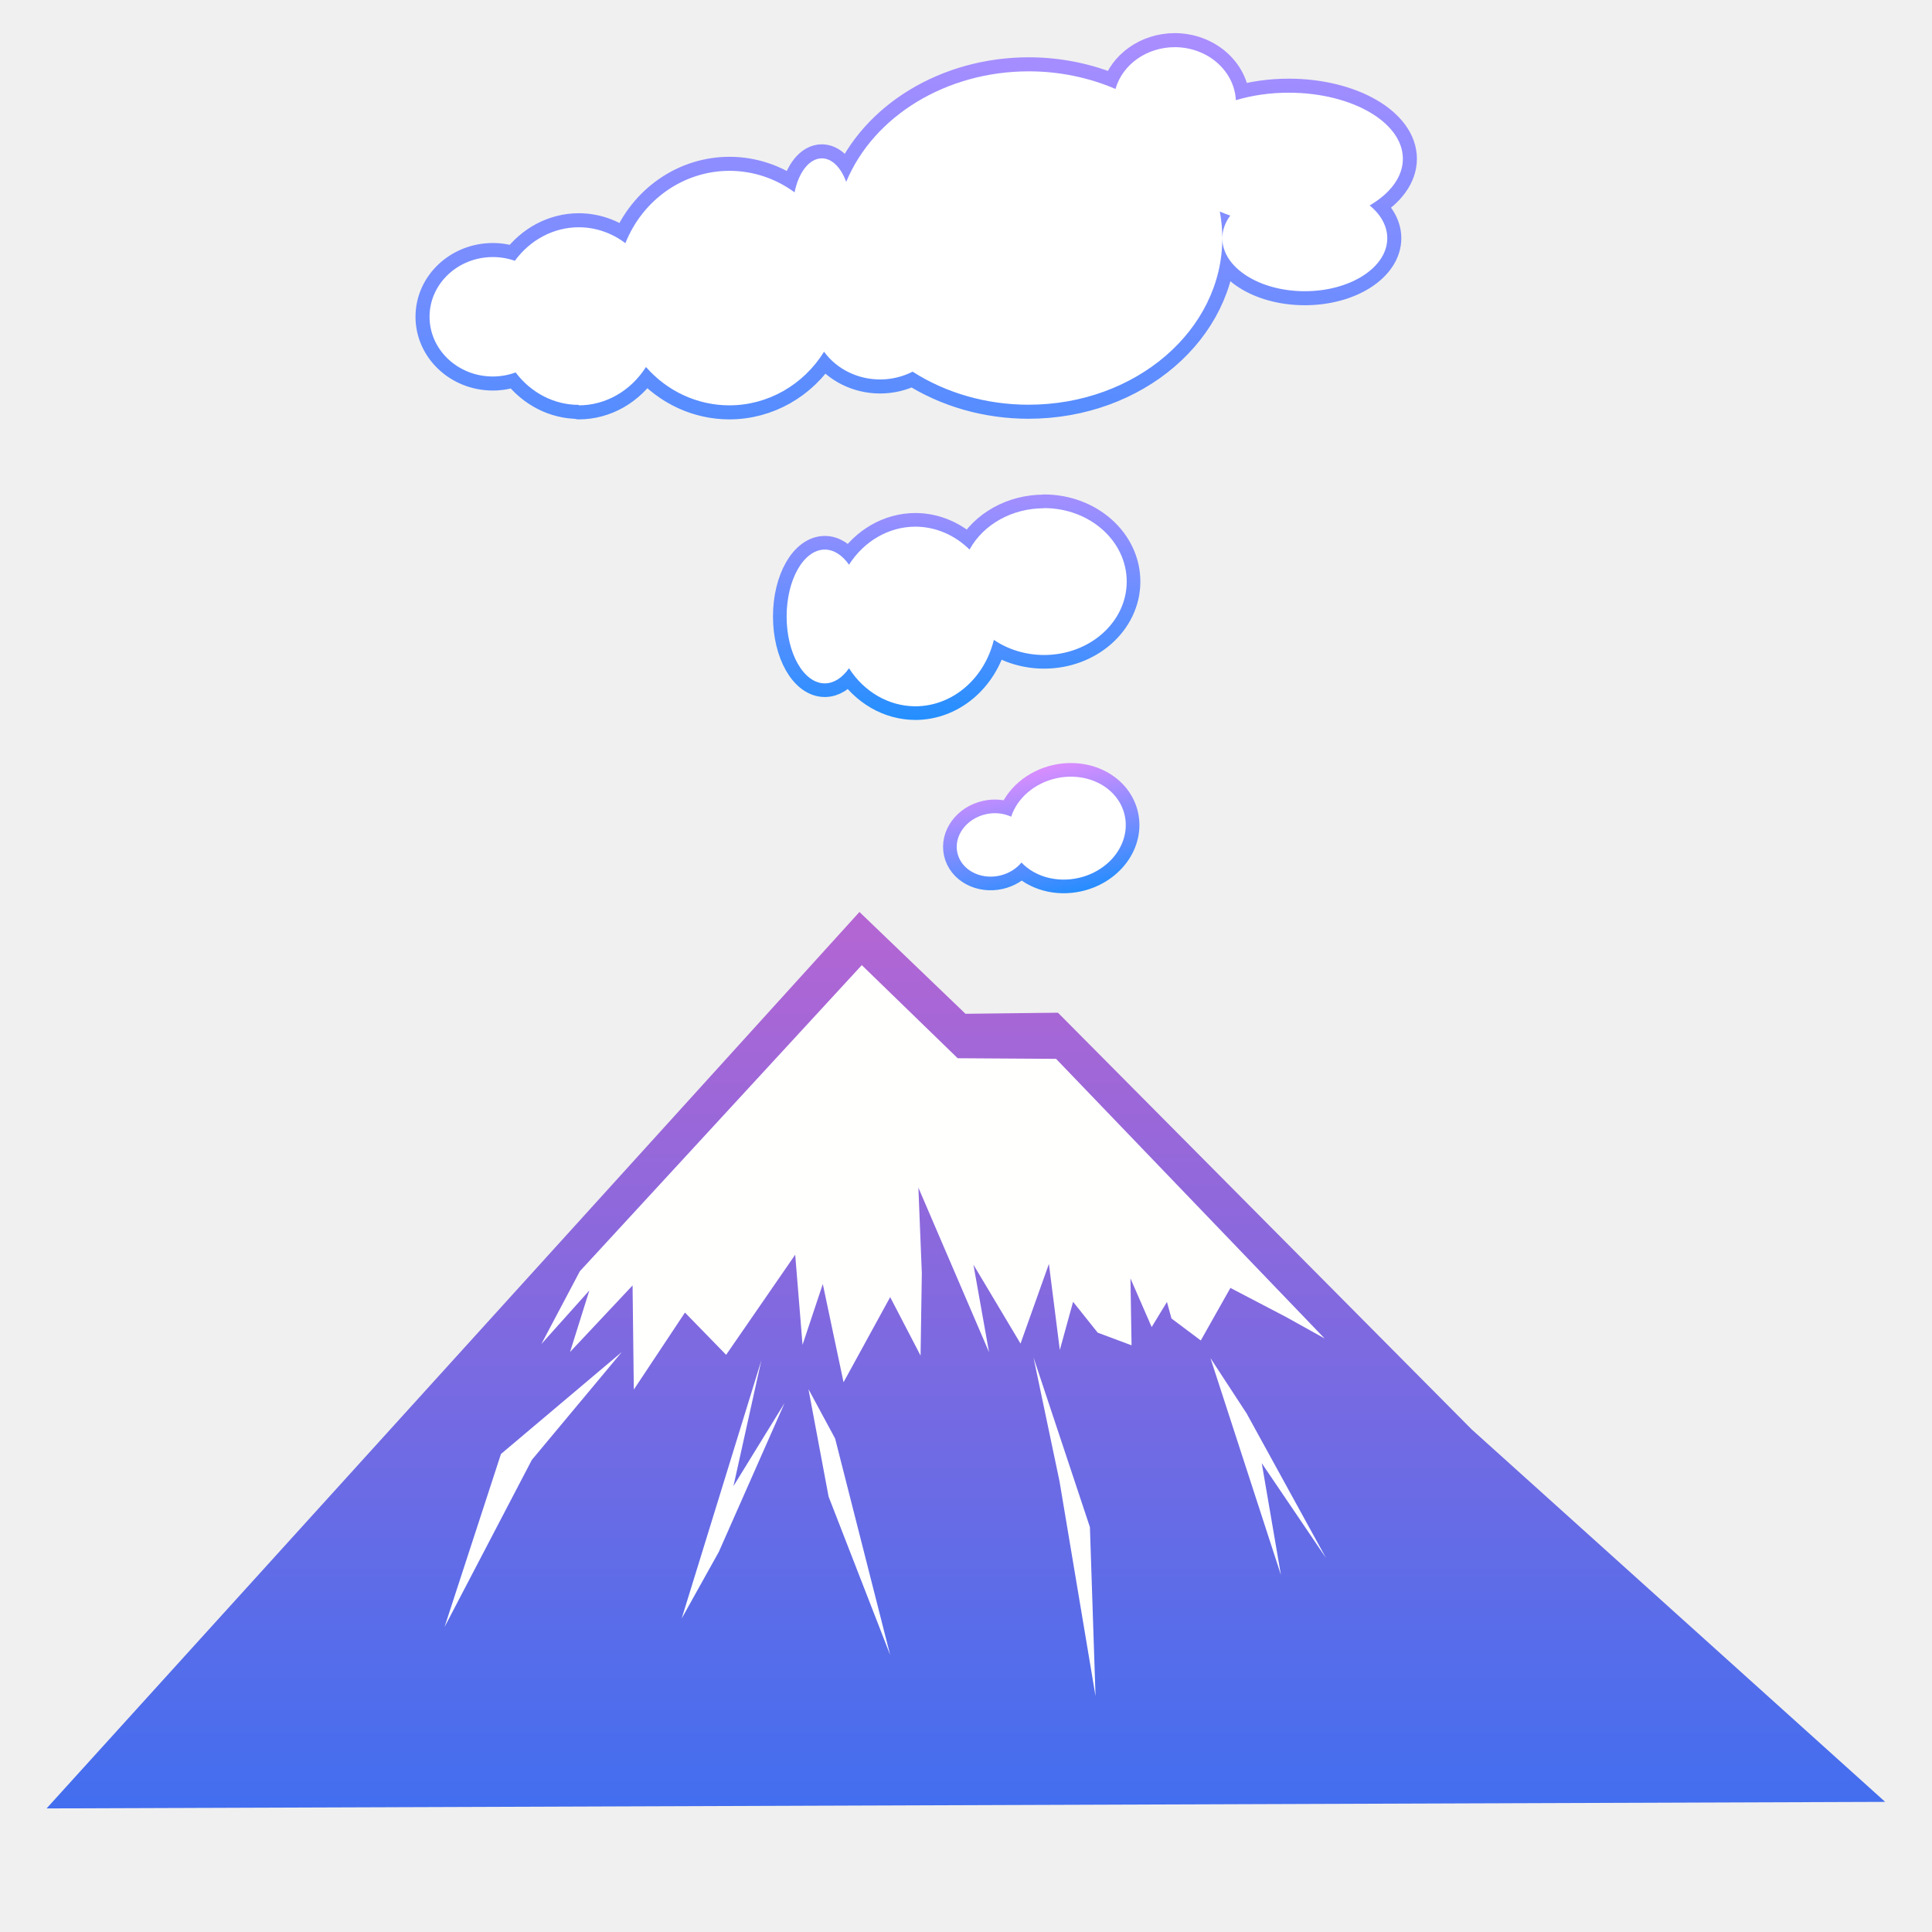
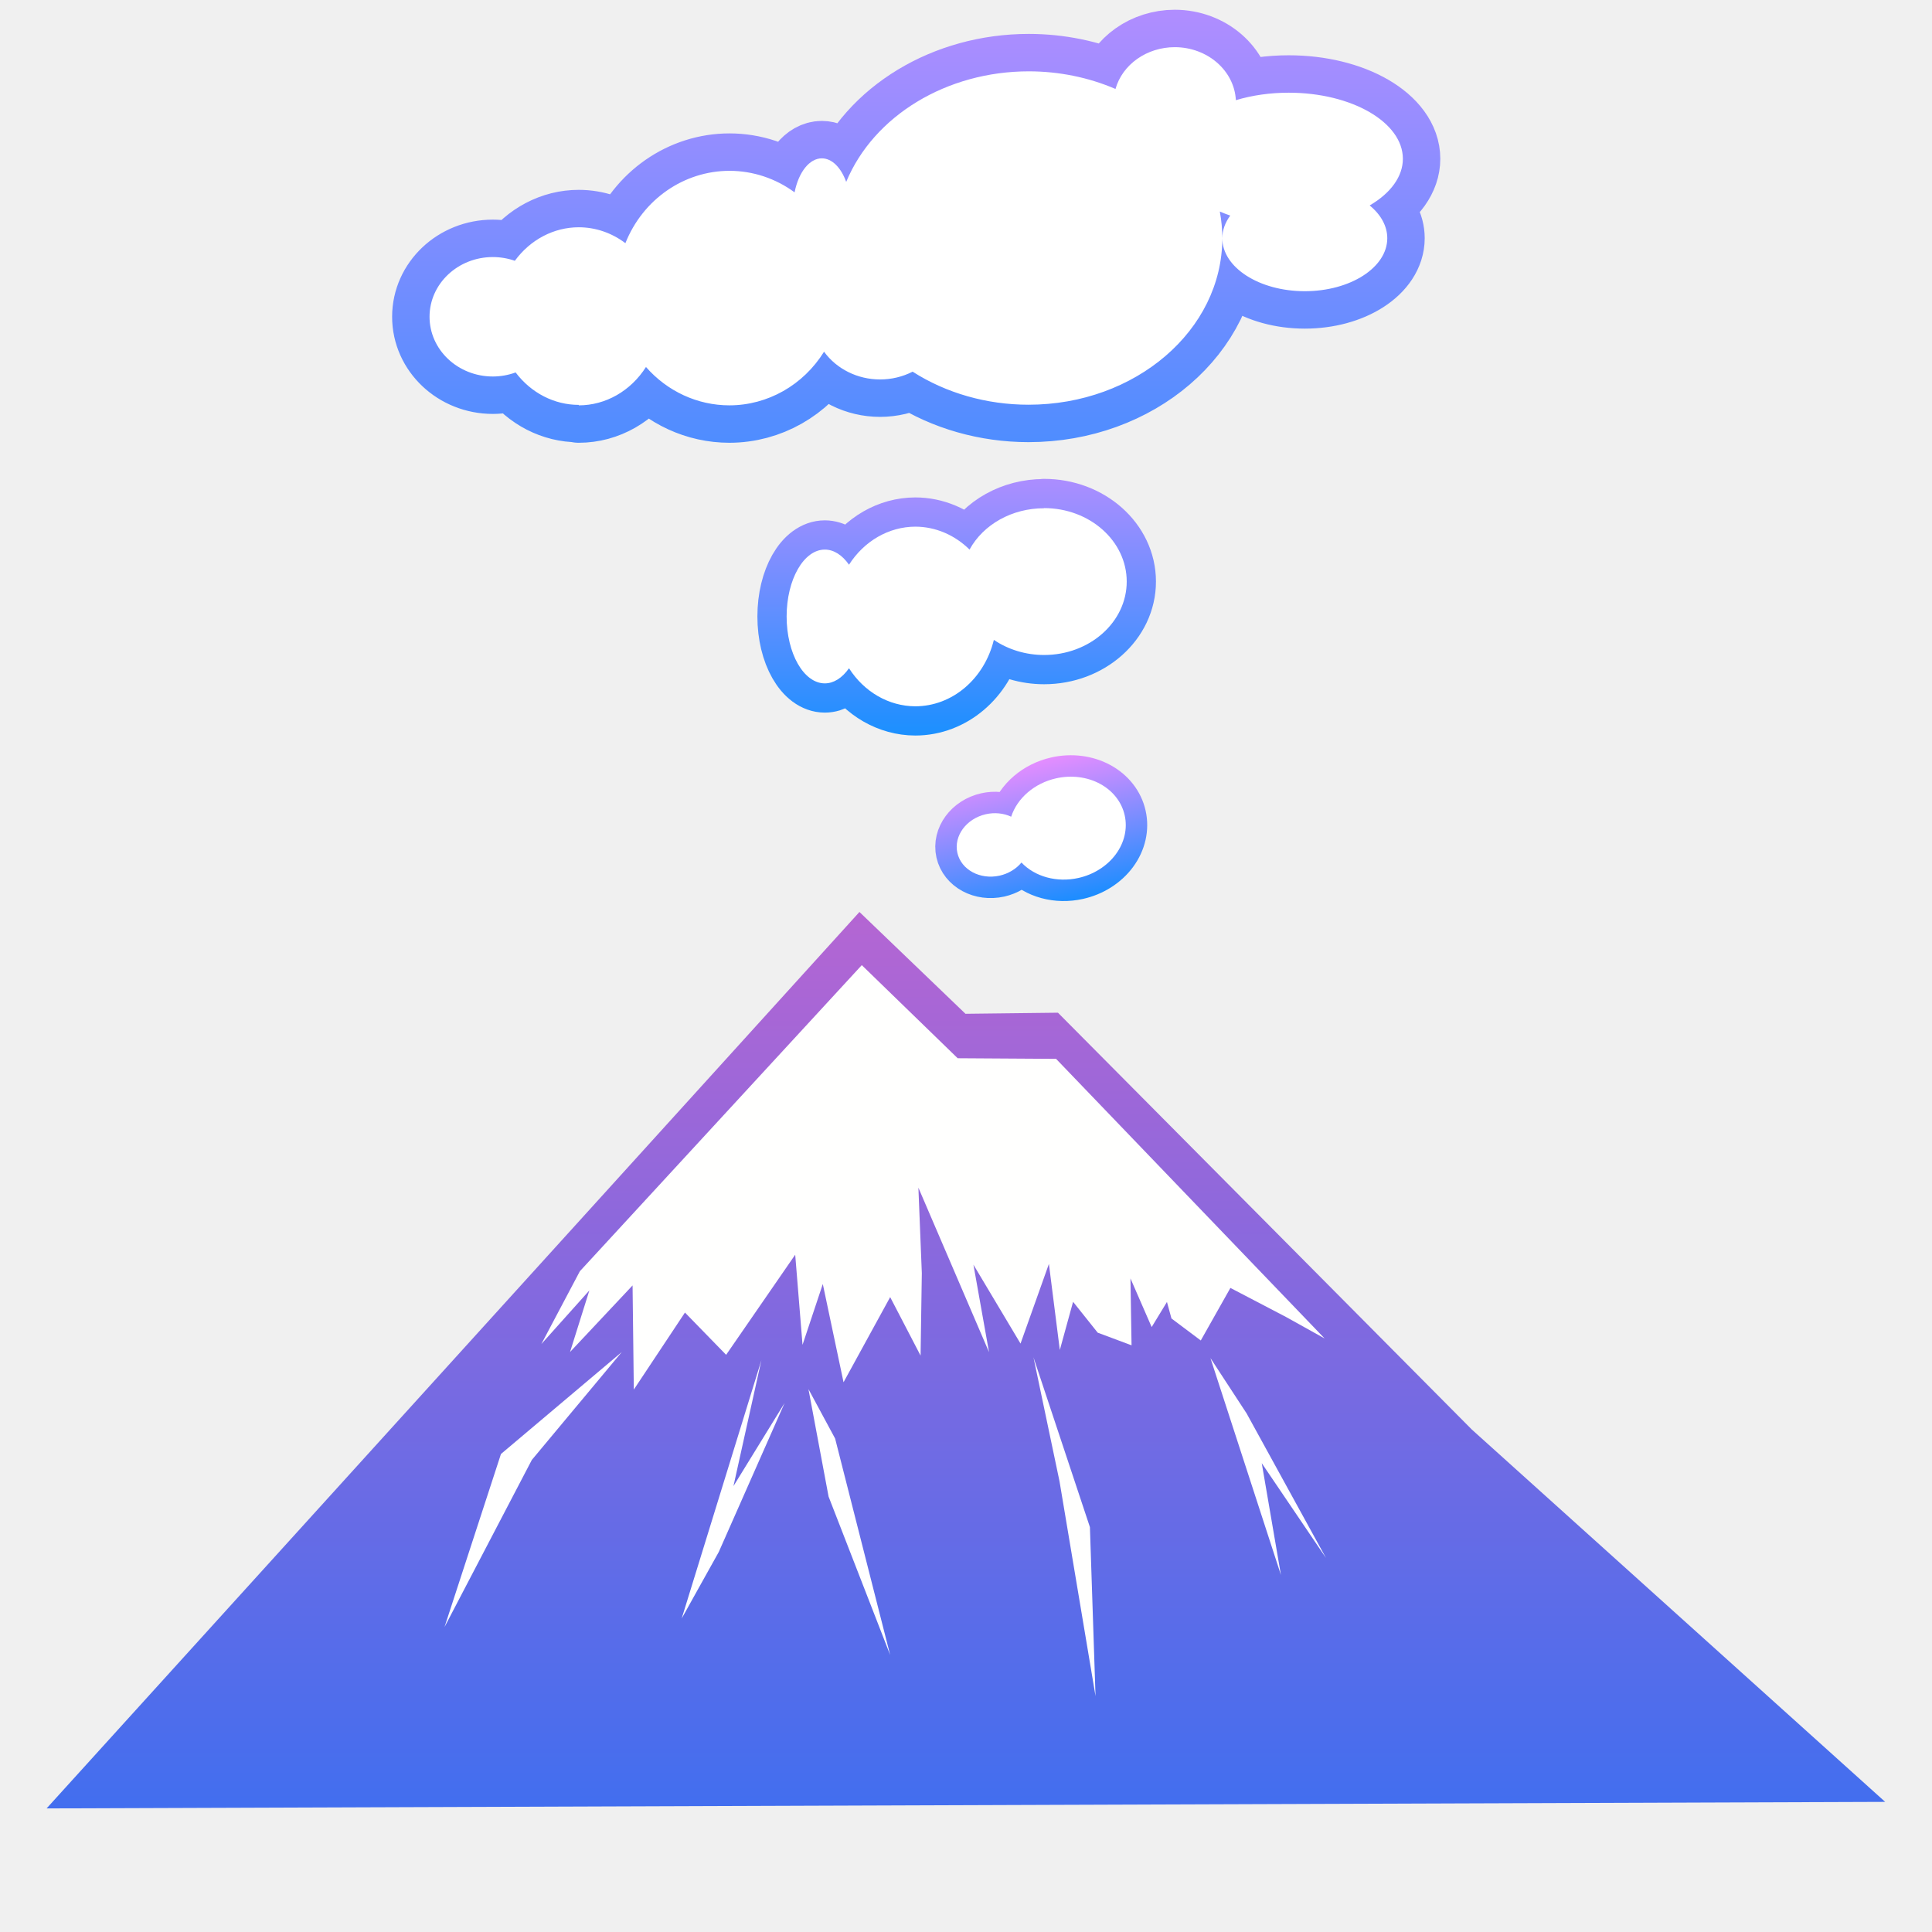
<svg xmlns="http://www.w3.org/2000/svg" xmlns:xlink="http://www.w3.org/1999/xlink" width="12.39mm" height="12.39mm" viewBox="0 0 12.39 12.39" version="1.1" id="svg1" xml:space="preserve">
  <defs id="defs1">
    <linearGradient id="linearGradient25">
      <stop style="stop-color:#008dff;stop-opacity:1;" offset="0" id="stop25" />
      <stop style="stop-color:#ff8dff;stop-opacity:1;" offset="1" id="stop26" />
    </linearGradient>
    <linearGradient id="linearGradient23">
      <stop style="stop-color:#0090ff;stop-opacity:1;" offset="0" id="stop23" />
      <stop style="stop-color:#c78dff;stop-opacity:1;" offset="1" id="stop24" />
    </linearGradient>
    <linearGradient id="linearGradient21">
      <stop style="stop-color:#008dff;stop-opacity:1;" offset="0" id="stop21" />
      <stop style="stop-color:#ff8dff;stop-opacity:1;" offset="1" id="stop22" />
    </linearGradient>
    <linearGradient id="linearGradient19">
      <stop style="stop-color:#0073ff;stop-opacity:1;" offset="0" id="stop19" />
      <stop style="stop-color:#ff60c1;stop-opacity:0.998;" offset="1" id="stop20" />
    </linearGradient>
    <linearGradient xlink:href="#linearGradient19" id="linearGradient1" gradientUnits="userSpaceOnUse" gradientTransform="matrix(0.1792374,0,0,0.2091605,12.18985,127.706)" x1="44.624" y1="283.659" x2="44.624" y2="222.529" />
    <linearGradient xlink:href="#linearGradient21" id="linearGradient3" gradientUnits="userSpaceOnUse" gradientTransform="matrix(0.1829557,-0.04102977,0.04102977,0.1829557,2.463791,136.6685)" x1="46.34" y1="236.596" x2="46.34" y2="230.33" />
    <linearGradient xlink:href="#linearGradient23" id="linearGradient4" gradientUnits="userSpaceOnUse" gradientTransform="matrix(-0.1875,0,0,0.1875,28.12813,133.7062)" x1="43.456" y1="231.717" x2="43.456" y2="219.683" />
    <linearGradient xlink:href="#linearGradient25" id="linearGradient5" gradientUnits="userSpaceOnUse" gradientTransform="matrix(-0.1873423,0,0,0.2148713,27.60325,127.7149)" x1="42.074" y1="230.313" x2="42.074" y2="196.594" />
  </defs>
  <g id="layer1" transform="translate(-13.84531,-172.1315)">
    <rect style="font-variation-settings:'opsz' 32, 'wght' 700;fill:#000000;fill-opacity:0;stroke:none;stroke-width:0.31;stroke-linecap:round;stroke-linejoin:round;stroke-dasharray:none;stroke-opacity:1;paint-order:stroke fill markers" id="rect13-0" width="12.39" height="12.39" x="13.845" y="172.132" ry="1.164" />
    <path id="rect15-9" style="font-variation-settings:'opsz' 32, 'wght' 700;fill:url(#linearGradient1);stroke:none;stroke-width:0.494;stroke-linecap:round;stroke-linejoin:round;stroke-dasharray:none;stroke-opacity:1;paint-order:stroke fill markers" d="m 19.357,177.98 0.68,0.653 0.593,-0.007 2.654,2.673 2.651,2.388 -11.791,0.042 z" />
    <path id="rect20-3" style="font-variation-settings:'opsz' 32, 'wght' 700;fill:#fffffe;fill-opacity:1;stroke-width:0.194;stroke-linecap:round;stroke-linejoin:round;paint-order:stroke fill markers" d="m 19.372,178.321 0.615,0.597 0.631,0.004 1.722,1.793 -0.248,-0.138 -0.356,-0.186 -0.19,0.337 -0.188,-0.141 -0.029,-0.106 -0.098,0.161 -0.136,-0.312 0.007,0.429 -0.217,-0.081 -0.158,-0.198 -0.085,0.309 -0.07,-0.552 -0.182,0.511 -0.302,-0.506 0.1,0.561 -0.453,-1.055 0.022,0.548 -0.008,0.529 -0.195,-0.375 -0.299,0.546 -0.133,-0.63 -0.13,0.39 -0.047,-0.578 -0.443,0.642 -0.264,-0.271 -0.328,0.494 -0.008,-0.668 -0.401,0.427 0.124,-0.395 -0.308,0.344 0.247,-0.467 z" />
    <path id="rect5-60" style="font-variation-settings:'opsz' 32, 'wght' 700;fill:#ffffff;fill-opacity:1;stroke-width:0.076;stroke-linecap:round;stroke-linejoin:round;paint-order:stroke fill markers" d="m 19.554,182.745 -0.395,-1.016 -0.129,-0.689 0.171,0.317 z" />
    <path id="rect6-1" style="font-variation-settings:'opsz' 32, 'wght' 700;fill:#ffffff;fill-opacity:1;stroke-width:0.098;stroke-linecap:round;stroke-linejoin:round;paint-order:stroke fill markers" d="m 18.877,181.129 -0.328,0.533 0.179,-0.807 -0.511,1.656 0.238,-0.427 z" />
    <path id="rect7-8" style="font-variation-settings:'opsz' 32, 'wght' 700;fill:#ffffff;fill-opacity:1;stroke-width:0.089;stroke-linecap:round;stroke-linejoin:round;paint-order:stroke fill markers" d="m 17.058,181.456 0.775,-0.654 -0.577,0.692 -0.56,1.072 z" />
    <path id="rect8-7" style="font-variation-settings:'opsz' 32, 'wght' 700;fill:#ffffff;fill-opacity:1;stroke-width:0.07;stroke-linecap:round;stroke-linejoin:round;paint-order:stroke fill markers" d="m 21.608,180.841 0.232,0.355 0.509,0.927 -0.412,-0.608 0.123,0.717 z" />
-     <path id="path8-3-9" style="font-variation-settings:'opsz' 32, 'wght' 700;fill:#ffffff;fill-opacity:1;stroke:url(#linearGradient3);stroke-width:0.175;stroke-linecap:round;stroke-linejoin:round;stroke-dasharray:none;paint-order:stroke fill markers" d="m 20.618,177.123 a 0.327,0.377 77.36 0 0 -0.288,0.246 0.202,0.233 77.36 0 0 -0.162,-0.016 0.202,0.233 77.36 0 0 -0.183,0.248 0.202,0.233 77.36 0 0 0.271,0.146 0.202,0.233 77.36 0 0 0.14,-0.084 0.327,0.377 77.36 0 0 0.365,0.099 0.327,0.377 77.36 0 0 0.297,-0.402 0.327,0.377 77.36 0 0 -0.44,-0.237 z" />
-     <path id="path9-2" style="font-variation-settings:'opsz' 32, 'wght' 700;fill:#ffffff;fill-opacity:1;stroke:url(#linearGradient4);stroke-width:0.175;stroke-linecap:round;stroke-linejoin:round;stroke-dasharray:none;paint-order:stroke fill markers" d="m 20.541,175.39 a 0.53,0.471 0 0 1 0.53,0.471 0.53,0.471 0 0 1 -0.53,0.471 0.53,0.471 0 0 1 -0.322,-0.097 0.522,0.576 0 0 1 -0.504,0.426 0.522,0.576 0 0 1 -0.425,-0.244 0.245,0.429 0 0 1 -0.155,0.097 0.245,0.429 0 0 1 -0.245,-0.429 0.245,0.429 0 0 1 0.245,-0.429 0.245,0.429 0 0 1 0.155,0.097 0.522,0.576 0 0 1 0.425,-0.244 0.522,0.576 0 0 1 0.348,0.147 0.53,0.471 0 0 1 0.477,-0.265 z" />
-     <path id="path11-0" style="font-variation-settings:'opsz' 32, 'wght' 700;fill:#ffffff;fill-opacity:1;stroke:url(#linearGradient5);stroke-width:0.18;stroke-linecap:round;stroke-linejoin:round;stroke-dasharray:none;paint-order:stroke fill markers" d="m 17.557,174.728 a 0.524,0.57 0 0 1 -0.405,-0.208 0.406,0.383 0 0 1 -0.146,0.026 0.406,0.383 0 0 1 -0.406,-0.383 0.406,0.383 0 0 1 0.406,-0.383 0.406,0.383 0 0 1 0.141,0.024 0.524,0.57 0 0 1 0.41,-0.215 0.524,0.57 0 0 1 0.299,0.102 0.723,0.751 0 0 1 0.668,-0.464 0.723,0.751 0 0 1 0.417,0.138 0.185,0.326 0 0 1 0.175,-0.218 0.185,0.326 0 0 1 0.156,0.151 1.243,1.068 0 0 1 1.171,-0.709 1.243,1.068 0 0 1 0.556,0.113 0.393,0.357 0 0 1 0.38,-0.268 0.393,0.357 0 0 1 0.392,0.34 0.732,0.424 0 0 1 0.339,-0.048 0.732,0.424 0 0 1 0.732,0.424 0.732,0.424 0 0 1 -0.213,0.299 0.529,0.34 0 0 1 0.113,0.21 0.529,0.34 0 0 1 -0.529,0.34 0.529,0.34 0 0 1 -0.529,-0.34 0.529,0.34 0 0 1 0.051,-0.145 0.732,0.424 0 0 1 -0.067,-0.026 1.243,1.068 0 0 1 0.016,0.171 1.243,1.068 0 0 1 -1.243,1.068 1.243,1.068 0 0 1 -0.743,-0.212 0.434,0.404 0 0 1 -0.209,0.05 0.434,0.404 0 0 1 -0.359,-0.178 0.723,0.751 0 0 1 -0.607,0.344 0.723,0.751 0 0 1 -0.535,-0.246 0.524,0.57 0 0 1 -0.431,0.246 z" />
+     <path id="path8-3-9" style="font-variation-settings:'opsz' 32, 'wght' 700;fill:#ffffff;fill-opacity:1;stroke:url(#linearGradient3);stroke-width:0.275;stroke-linecap:round;stroke-linejoin:round;stroke-dasharray:none;paint-order:stroke fill markers" d="m 20.618,177.123 a 0.327,0.377 77.36 0 0 -0.288,0.246 0.202,0.233 77.36 0 0 -0.162,-0.016 0.202,0.233 77.36 0 0 -0.183,0.248 0.202,0.233 77.36 0 0 0.271,0.146 0.202,0.233 77.36 0 0 0.14,-0.084 0.327,0.377 77.36 0 0 0.365,0.099 0.327,0.377 77.36 0 0 0.297,-0.402 0.327,0.377 77.36 0 0 -0.44,-0.237 z" />
+     <path id="path9-2" style="font-variation-settings:'opsz' 32, 'wght' 700;fill:#ffffff;fill-opacity:1;stroke:url(#linearGradient4);stroke-width:0.375;stroke-linecap:round;stroke-linejoin:round;stroke-dasharray:none;paint-order:stroke fill markers" d="m 20.541,175.39 a 0.53,0.471 0 0 1 0.53,0.471 0.53,0.471 0 0 1 -0.53,0.471 0.53,0.471 0 0 1 -0.322,-0.097 0.522,0.576 0 0 1 -0.504,0.426 0.522,0.576 0 0 1 -0.425,-0.244 0.245,0.429 0 0 1 -0.155,0.097 0.245,0.429 0 0 1 -0.245,-0.429 0.245,0.429 0 0 1 0.245,-0.429 0.245,0.429 0 0 1 0.155,0.097 0.522,0.576 0 0 1 0.425,-0.244 0.522,0.576 0 0 1 0.348,0.147 0.53,0.471 0 0 1 0.477,-0.265 z" />
+     <path id="path11-0" style="font-variation-settings:'opsz' 32, 'wght' 700;fill:#ffffff;fill-opacity:1;stroke:url(#linearGradient5);stroke-width:0.48;stroke-linecap:round;stroke-linejoin:round;stroke-dasharray:none;paint-order:stroke fill markers" d="m 17.557,174.728 a 0.524,0.57 0 0 1 -0.405,-0.208 0.406,0.383 0 0 1 -0.146,0.026 0.406,0.383 0 0 1 -0.406,-0.383 0.406,0.383 0 0 1 0.406,-0.383 0.406,0.383 0 0 1 0.141,0.024 0.524,0.57 0 0 1 0.41,-0.215 0.524,0.57 0 0 1 0.299,0.102 0.723,0.751 0 0 1 0.668,-0.464 0.723,0.751 0 0 1 0.417,0.138 0.185,0.326 0 0 1 0.175,-0.218 0.185,0.326 0 0 1 0.156,0.151 1.243,1.068 0 0 1 1.171,-0.709 1.243,1.068 0 0 1 0.556,0.113 0.393,0.357 0 0 1 0.38,-0.268 0.393,0.357 0 0 1 0.392,0.34 0.732,0.424 0 0 1 0.339,-0.048 0.732,0.424 0 0 1 0.732,0.424 0.732,0.424 0 0 1 -0.213,0.299 0.529,0.34 0 0 1 0.113,0.21 0.529,0.34 0 0 1 -0.529,0.34 0.529,0.34 0 0 1 -0.529,-0.34 0.529,0.34 0 0 1 0.051,-0.145 0.732,0.424 0 0 1 -0.067,-0.026 1.243,1.068 0 0 1 0.016,0.171 1.243,1.068 0 0 1 -1.243,1.068 1.243,1.068 0 0 1 -0.743,-0.212 0.434,0.404 0 0 1 -0.209,0.05 0.434,0.404 0 0 1 -0.359,-0.178 0.723,0.751 0 0 1 -0.607,0.344 0.723,0.751 0 0 1 -0.535,-0.246 0.524,0.57 0 0 1 -0.431,0.246 z" />
    <path id="rect26-2" style="font-variation-settings:'opsz' 32, 'wght' 700;fill:#fffffe;fill-opacity:1;stroke-width:0.043;stroke-linecap:round;stroke-linejoin:round;paint-order:stroke fill markers" d="m 20.64,181.631 -0.167,-0.795 0.362,1.089 0.036,1.084 z" />
  </g>
</svg>
